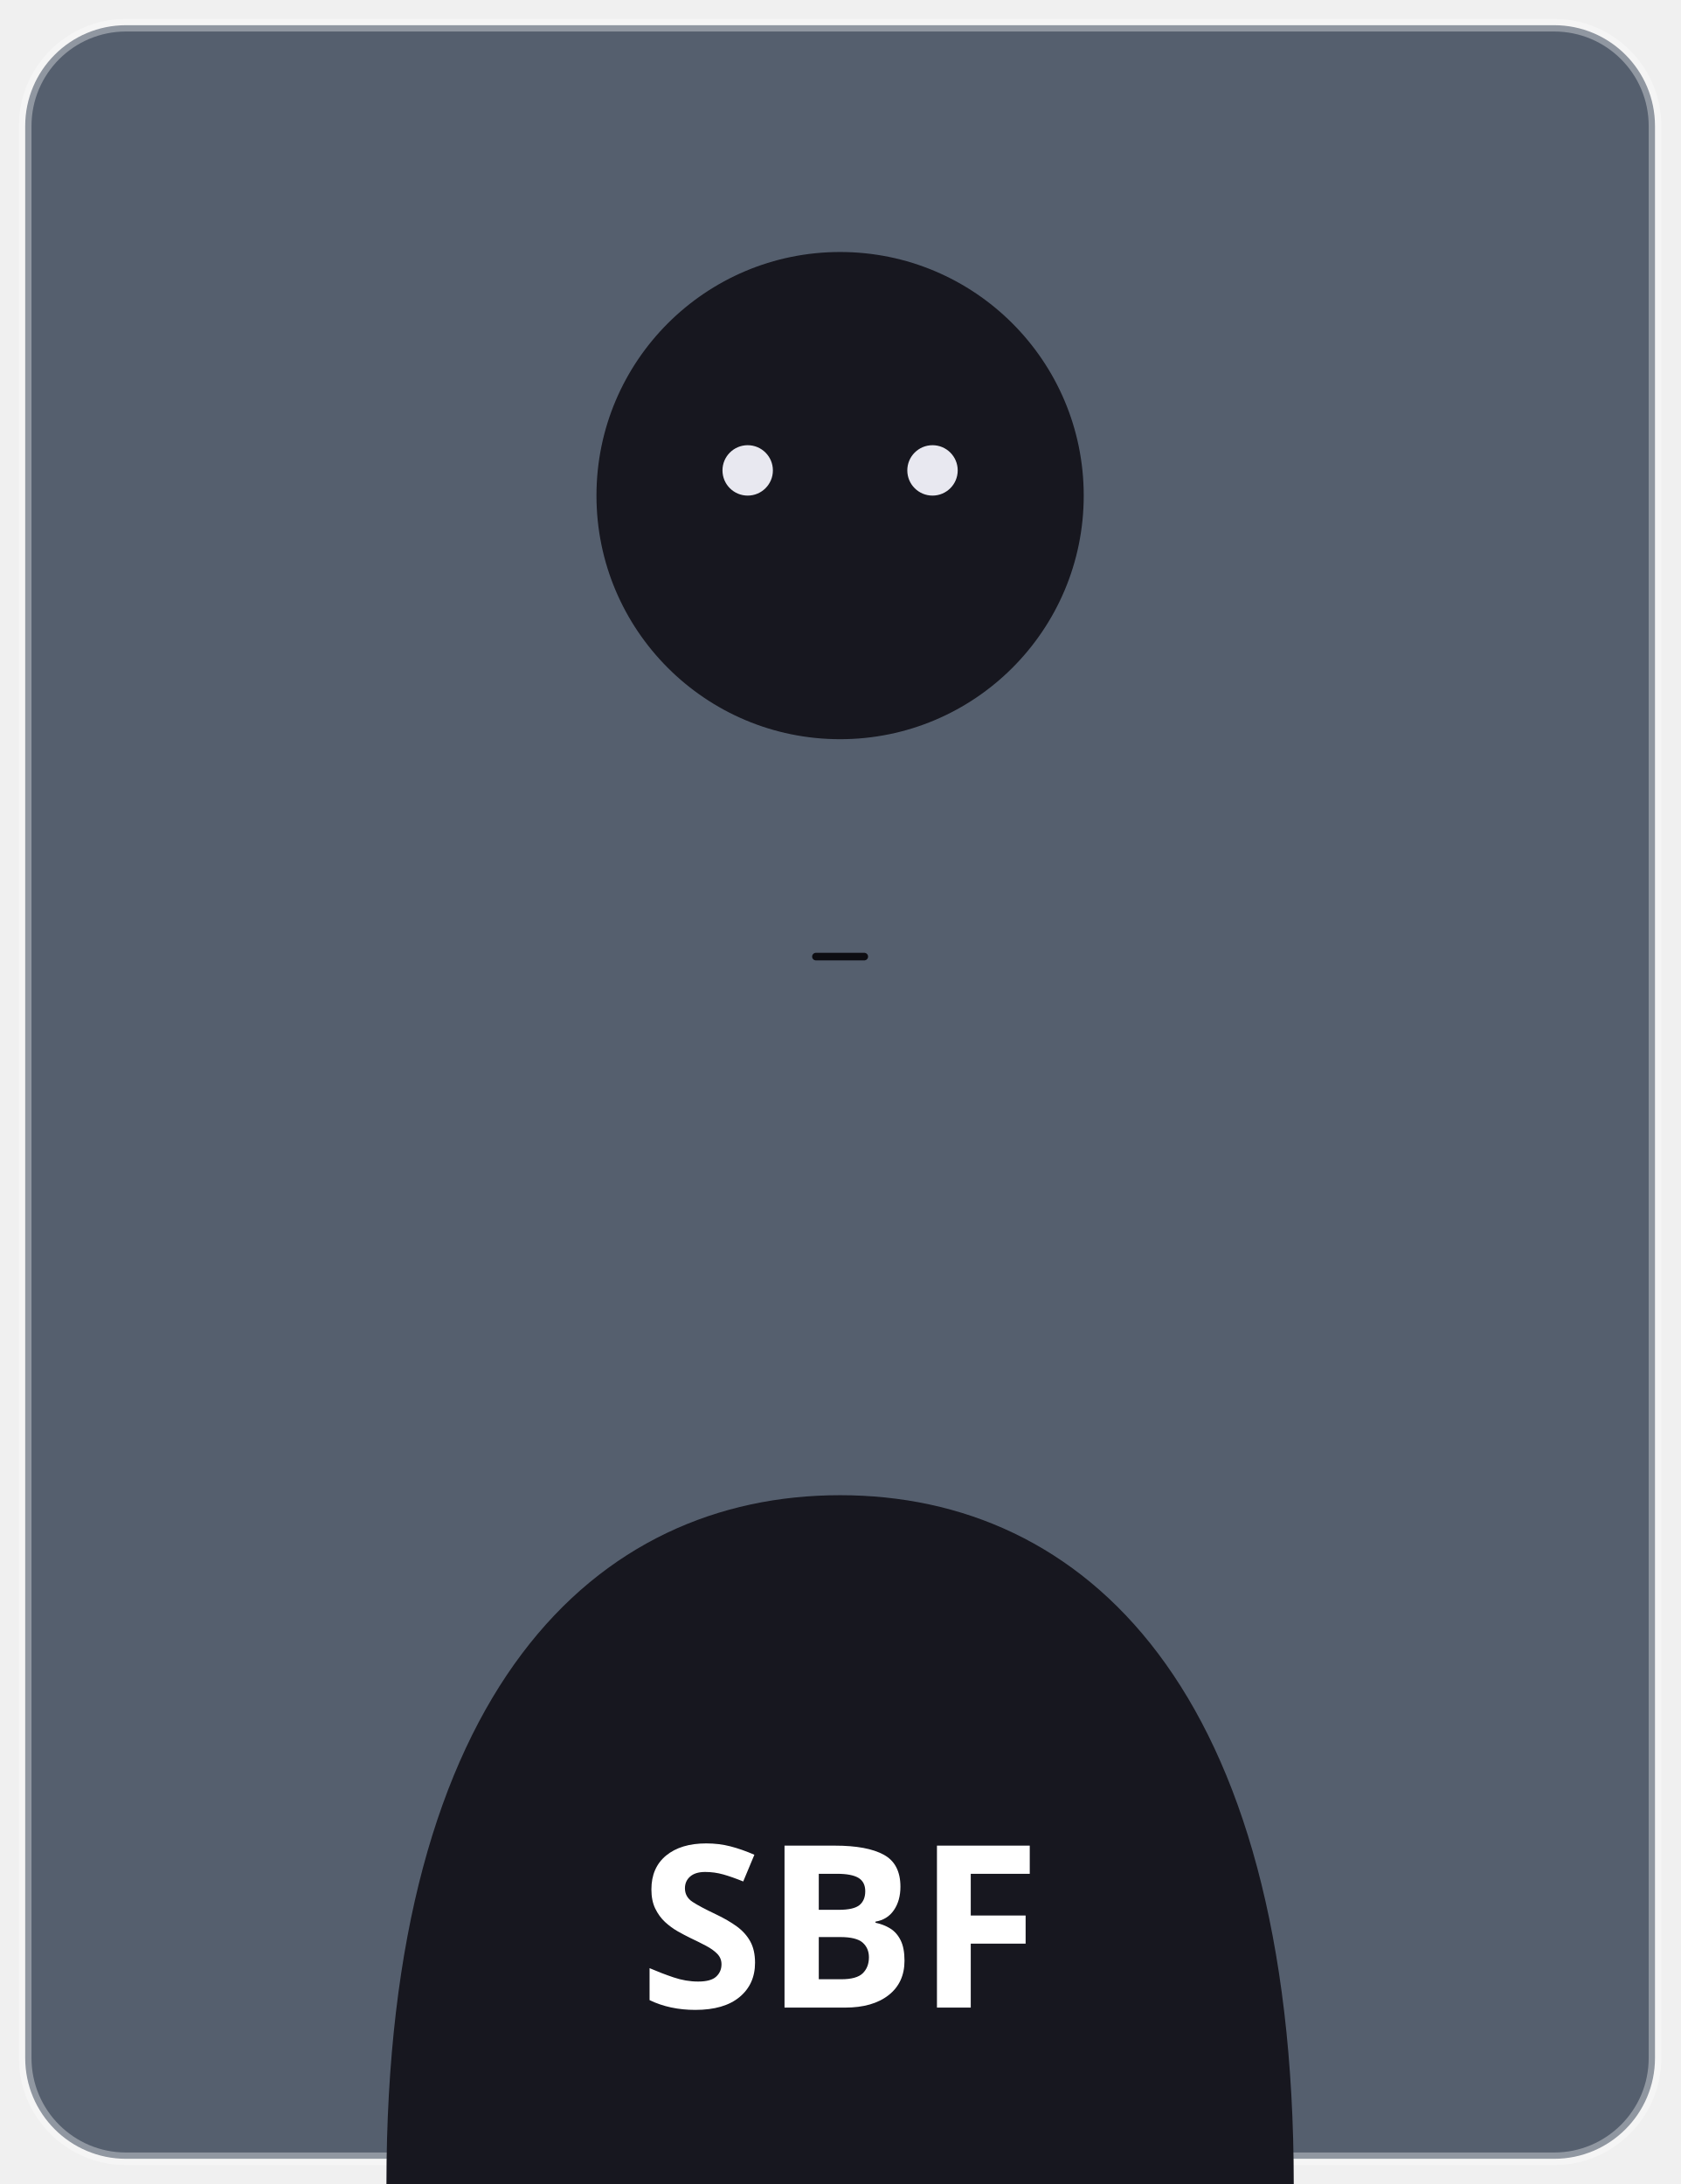
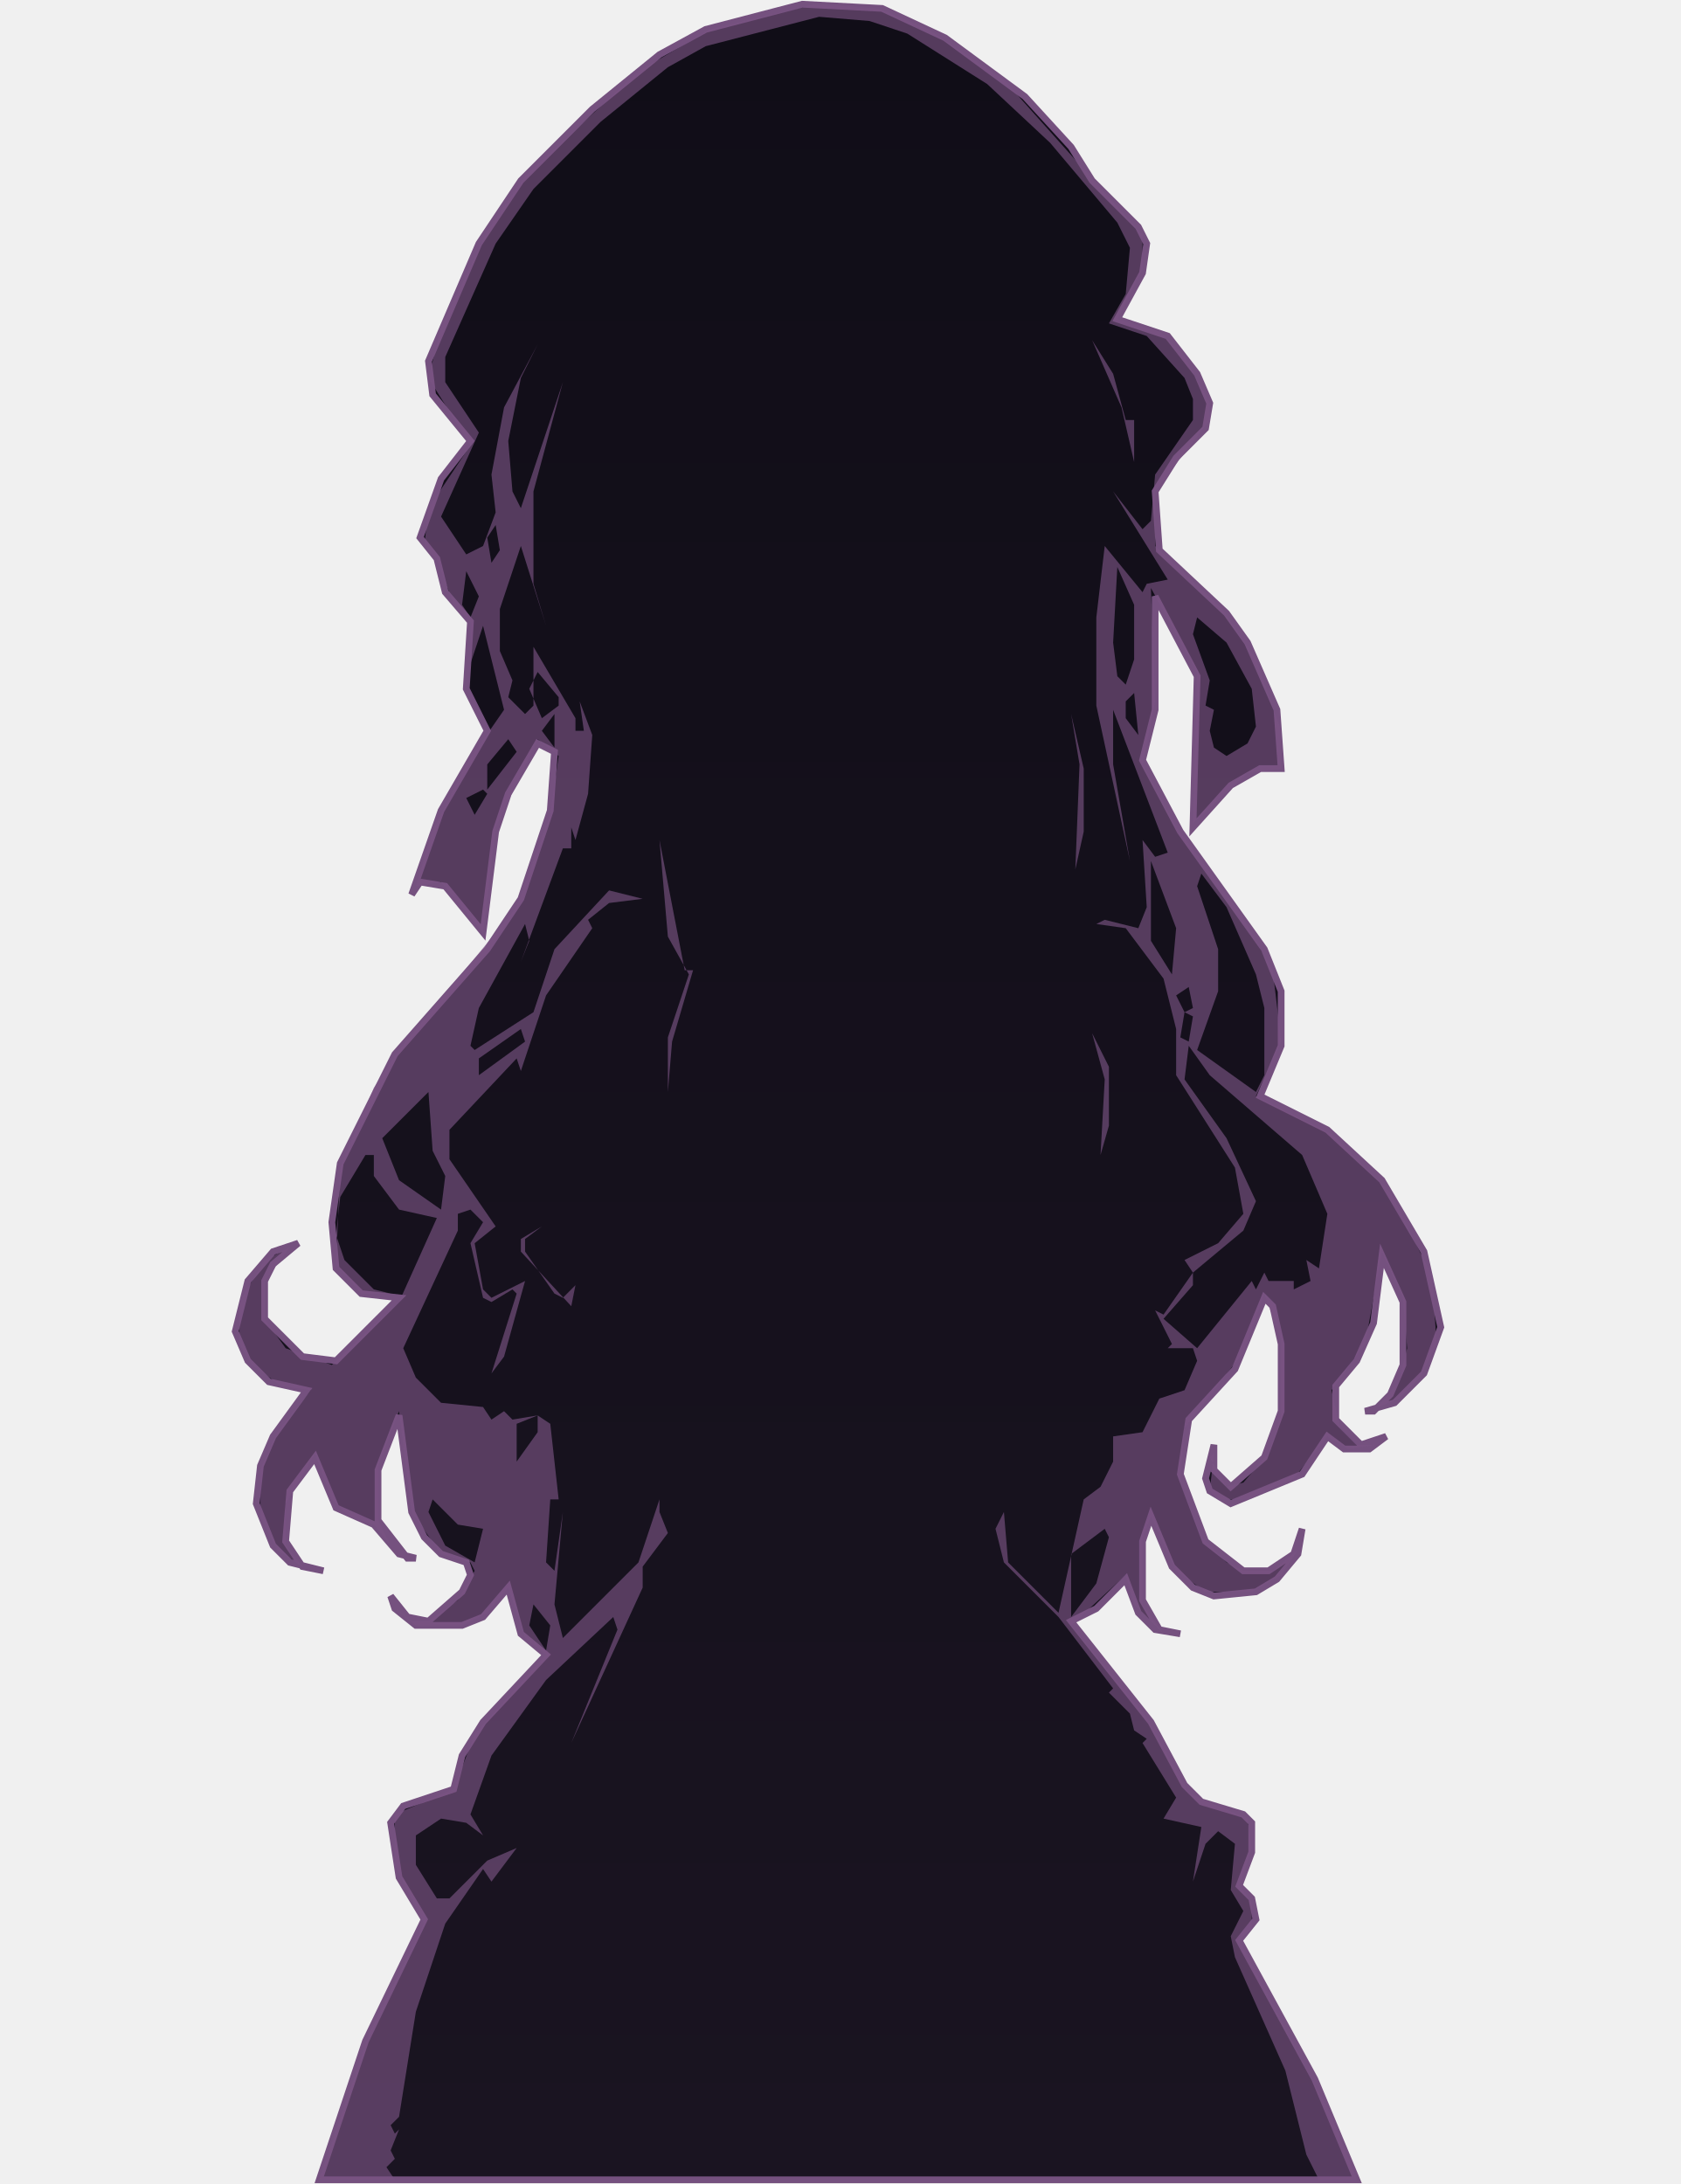
- <svg xmlns="http://www.w3.org/2000/svg" width="400" height="520" viewBox="0 0 400 520">
-   <rect x="6" y="6" width="388" height="508" rx="24" fill="#555f6e" />
-   <rect x="6" y="6" width="388" height="508" rx="24" fill="none" stroke="#ffffff" stroke-opacity="0.35" stroke-width="3" />
-   <path d="M200 118 m-58 0 a58 58 0 1 0 116 0 a58 58 0 1 0 -116 0" fill="#17171f" />
-   <path d="M92 520 C92 402 142 356 200 356 C258 356 308 402 308 520 Z" fill="#17171f" />
-   <circle cx="178" cy="112" r="6" fill="#e8e8f0" />
-   <circle cx="222" cy="112" r="6" fill="#e8e8f0" />
-   <g transform="translate(200,168) scale(0.36) translate(-200,-168)">
-     <line x1="184" y1="334" x2="216" y2="334" stroke="#0d0d12" stroke-width="5" stroke-linecap="round" />
-   </g>
-   <text x="200" y="478" text-anchor="middle" font-family="sans-serif" font-size="54" font-weight="700" fill="#ffffff">SBF</text>
+ <svg xmlns="http://www.w3.org/2000/svg" viewBox="0 0 400 520" width="400" height="520">
+   <defs>
+     <linearGradient id="ink" x2="0" y2="1">
+       <stop stop-color="#100d17" />
+       <stop offset="1" stop-color="#1a1421" />
+     </linearGradient>
+   </defs>
+   <path fill="url(#ink)" stroke="#75517f" stroke-width="1.6" d="M168,7 L157,13 L141,26 L124,43 L114,58 L102,86 L103,94 L112,105 L105,114 L100,128 L104,133 L106,141 L112,148 L111,164 L116,174 L105,193 L98,213 L100,210 L106,211 L115,222 L118,198 L121,189 L128,177 L132,179 L131,193 L124,214 L116,226 L94,251 L81,277 L79,291 L80,302 L86,308 L95,309 L80,324 L72,323 L63,314 L63,305 L65,301 L71,296 L65,298 L59,305 L56,317 L59,324 L64,329 L73,331 L65,342 L62,349 L61,358 L65,368 L69,372 L77,374 L72,373 L68,367 L69,355 L75,347 L80,359 L89,363 L95,370 L99,371 L97,371 L90,362 L90,350 L95,337 L98,360 L101,366 L105,370 L111,372 L112,375 L110,379 L102,386 L97,385 L93,380 L94,383 L99,387 L110,387 L115,385 L121,378 L124,389 L130,394 L115,410 L110,418 L108,426 L96,430 L93,434 L95,447 L101,457 L87,486 L76,519 L323,519 L313,495 L295,462 L299,457 L298,452 L295,449 L298,441 L298,434 L296,432 L286,429 L282,425 L274,410 L255,386 L261,383 L268,376 L271,384 L275,388 L281,389 L276,388 L272,381 L272,367 L274,361 L279,373 L284,378 L289,380 L299,379 L304,376 L309,370 L310,364 L308,370 L302,374 L296,374 L287,367 L281,351 L283,338 L294,326 L301,309 L303,311 L305,320 L305,336 L301,347 L293,354 L289,350 L289,344 L287,352 L288,355 L293,358 L310,351 L316,342 L320,345 L326,345 L330,342 L324,344 L318,338 L318,330 L323,324 L327,315 L329,299 L334,310 L334,325 L331,332 L327,336 L325,336 L332,334 L339,327 L343,316 L339,298 L329,281 L316,269 L300,261 L305,249 L305,236 L301,226 L281,198 L272,181 L275,169 L275,142 L285,161 L284,197 L293,187 L300,183 L305,183 L304,169 L297,153 L292,146 L276,131 L275,117 L280,109 L287,102 L288,96 L285,89 L278,80 L266,76 L272,65 L273,58 L271,54 L260,43 L255,35 L244,23 L225,9 L210,2 L191,1Z" />
+   <path fill="#795383" opacity=".65" d="M169,7 L152,17 L125,42 L116,55 L105,78 L102,90 L112,106 L102,121 L101,130 L104,133 L108,144 L112,148 L112,167 L112,158 L115,149 L120,169 L111,182 L103,198 L99,211 L105,210 L115,222 L118,197 L128,176 L133,180 L131,194 L123,216 L95,250 L89,259 L81,278 L80,301 L86,308 L93,308 L89,307 L82,300 L80,294 L81,285 L87,275 L89,275 L89,280 L95,288 L104,290 L95,310 L79,325 L68,321 L63,314 L63,305 L69,297 L63,300 L57,310 L57,320 L60,325 L67,330 L74,331 L66,341 L62,350 L62,361 L66,369 L72,373 L68,368 L68,358 L75,346 L79,357 L83,361 L89,363 L93,368 L90,362 L90,349 L95,336 L98,360 L105,370 L112,372 L113,374 L109,381 L102,386 L98,386 L94,383 L99,387 L110,387 L116,384 L121,378 L125,390 L130,394 L113,413 L108,426 L94,432 L94,444 L101,458 L88,484 L76,519 L94,519 L92,516 L94,514 L93,512 L95,507 L94,508 L93,506 L95,504 L99,479 L106,458 L115,445 L117,448 L123,440 L116,443 L107,452 L104,452 L99,444 L99,437 L105,433 L111,434 L115,437 L112,432 L117,418 L130,400 L146,385 L147,388 L136,415 L153,378 L153,373 L159,365 L157,360 L157,350 L157,357 L152,372 L134,390 L132,382 L134,360 L132,374 L130,372 L131,357 L133,357 L131,339 L128,337 L122,338 L120,336 L117,338 L115,335 L105,334 L99,328 L96,321 L109,293 L109,289 L112,288 L115,291 L112,296 L115,309 L117,310 L122,307 L123,308 L117,327 L120,323 L125,305 L117,309 L115,307 L113,296 L118,292 L107,276 L107,269 L123,252 L124,255 L130,237 L141,221 L140,219 L145,215 L153,214 L145,212 L132,226 L127,241 L113,250 L112,249 L114,240 L125,220 L126,224 L124,229 L134,202 L136,202 L136,197 L137,200 L140,189 L141,175 L138,167 L139,174 L137,174 L137,171 L127,154 L127,168 L125,170 L121,166 L122,162 L119,155 L119,145 L124,130 L130,149 L127,139 L127,117 L134,91 L124,121 L122,117 L121,105 L124,90 L128,82 L120,97 L117,113 L118,122 L115,130 L111,132 L105,123 L114,103 L106,91 L106,85 L118,58 L127,45 L143,29 L159,16 L168,11 L195,4 L207,5 L216,8 L235,20 L250,34 L266,53 L269,59 L268,70 L264,77 L273,80 L282,90 L284,95 L284,100 L275,113 L274,124 L272,126 L265,117 L278,138 L273,139 L272,141 L263,130 L261,147 L261,168 L269,205 L265,182 L265,169 L278,203 L275,204 L272,200 L273,216 L271,221 L263,219 L257,222 L261,220 L268,221 L277,233 L280,245 L280,256 L294,278 L296,289 L290,296 L282,300 L284,303 L277,313 L275,312 L279,320 L278,321 L284,321 L285,324 L282,331 L276,333 L272,341 L265,342 L265,348 L262,354 L258,357 L252,384 L240,372 L239,360 L237,364 L239,372 L252,385 L265,402 L264,403 L269,408 L270,412 L273,414 L272,415 L280,428 L277,433 L286,435 L284,448 L287,439 L290,436 L294,439 L293,450 L296,455 L293,461 L294,466 L306,493 L311,513 L314,519 L323,519 L317,504 L295,462 L298,459 L298,453 L295,449 L298,440 L297,433 L283,427 L273,409 L255,387 L268,375 L270,382 L277,389 L272,382 L272,366 L274,361 L280,374 L287,379 L298,379 L305,375 L309,369 L303,374 L296,374 L292,372 L286,366 L281,353 L282,340 L296,322 L301,308 L305,319 L305,337 L302,346 L296,353 L292,354 L288,347 L289,346 L288,355 L290,357 L297,357 L308,352 L316,342 L321,345 L327,344 L323,344 L319,340 L317,331 L325,320 L329,298 L334,309 L335,321 L333,329 L328,335 L333,333 L338,328 L342,320 L341,304 L331,284 L317,270 L299,261 L305,248 L303,231 L295,217 L280,197 L272,182 L275,167 L274,140 L285,160 L284,196 L297,184 L305,183 L305,174 L299,157 L291,145 L275,130 L275,117 L288,100 L288,96 L282,85 L276,79 L266,76 L272,64 L272,56 L239,19 L221,7 L209,2 L194,1Z M283,249 L288,256 L310,275 L316,289 L314,302 L311,300 L312,305 L308,307 L308,305 L302,305 L301,303 L299,307 L298,305 L285,321 L277,314 L284,306 L284,303 L296,293 L299,286 L292,271 L282,257Z M286,208 L292,216 L299,232 L301,240 L301,256 L299,260 L285,250 L290,236 L290,226 L285,211Z M285,147 L292,153 L298,164 L299,173 L297,177 L292,180 L289,178 L288,174 L289,169 L287,168 L288,162 L284,151Z M102,260 L103,274 L106,280 L105,288 L95,281 L91,271Z M263,364 L264,366 L261,377 L255,385 L255,370Z M274,205 L280,221 L279,232 L274,224Z M266,135 L270,144 L270,157 L268,163 L266,161 L265,153Z M103,357 L109,363 L115,364 L113,372 L106,368 L102,360Z M128,160 L133,166 L133,168 L129,171 L126,164Z M124,245 L125,248 L114,256 L114,252Z M157,200 L159,223 L164,232 L159,247 L159,260 L160,248 L165,231 L163,231Z M121,176 L123,179 L116,188 L116,182Z M128,337 L128,341 L123,348 L123,339Z M127,382 L131,387 L130,393 L126,387Z M111,136 L114,142 L112,147 L110,144Z M260,246 L263,257 L262,275 L264,268 L264,254Z M255,170 L257,182 L256,207 L258,198 L258,183Z M270,165 L271,175 L268,171 L268,167Z M260,81 L267,97 L270,110 L270,120 L270,100 L268,100 L265,89Z M132,170 L132,178 L129,174Z M118,125 L119,131 L117,134 L116,128Z M282,241 L284,242 L283,248 L281,247Z M283,235 L284,240 L282,241 L280,237Z M129,292 L124,295 L124,298 L136,311 L137,306 L134,309 L132,308 L125,298 L125,295Z M115,188 L116,189 L113,194 L111,190Z" />
</svg>
